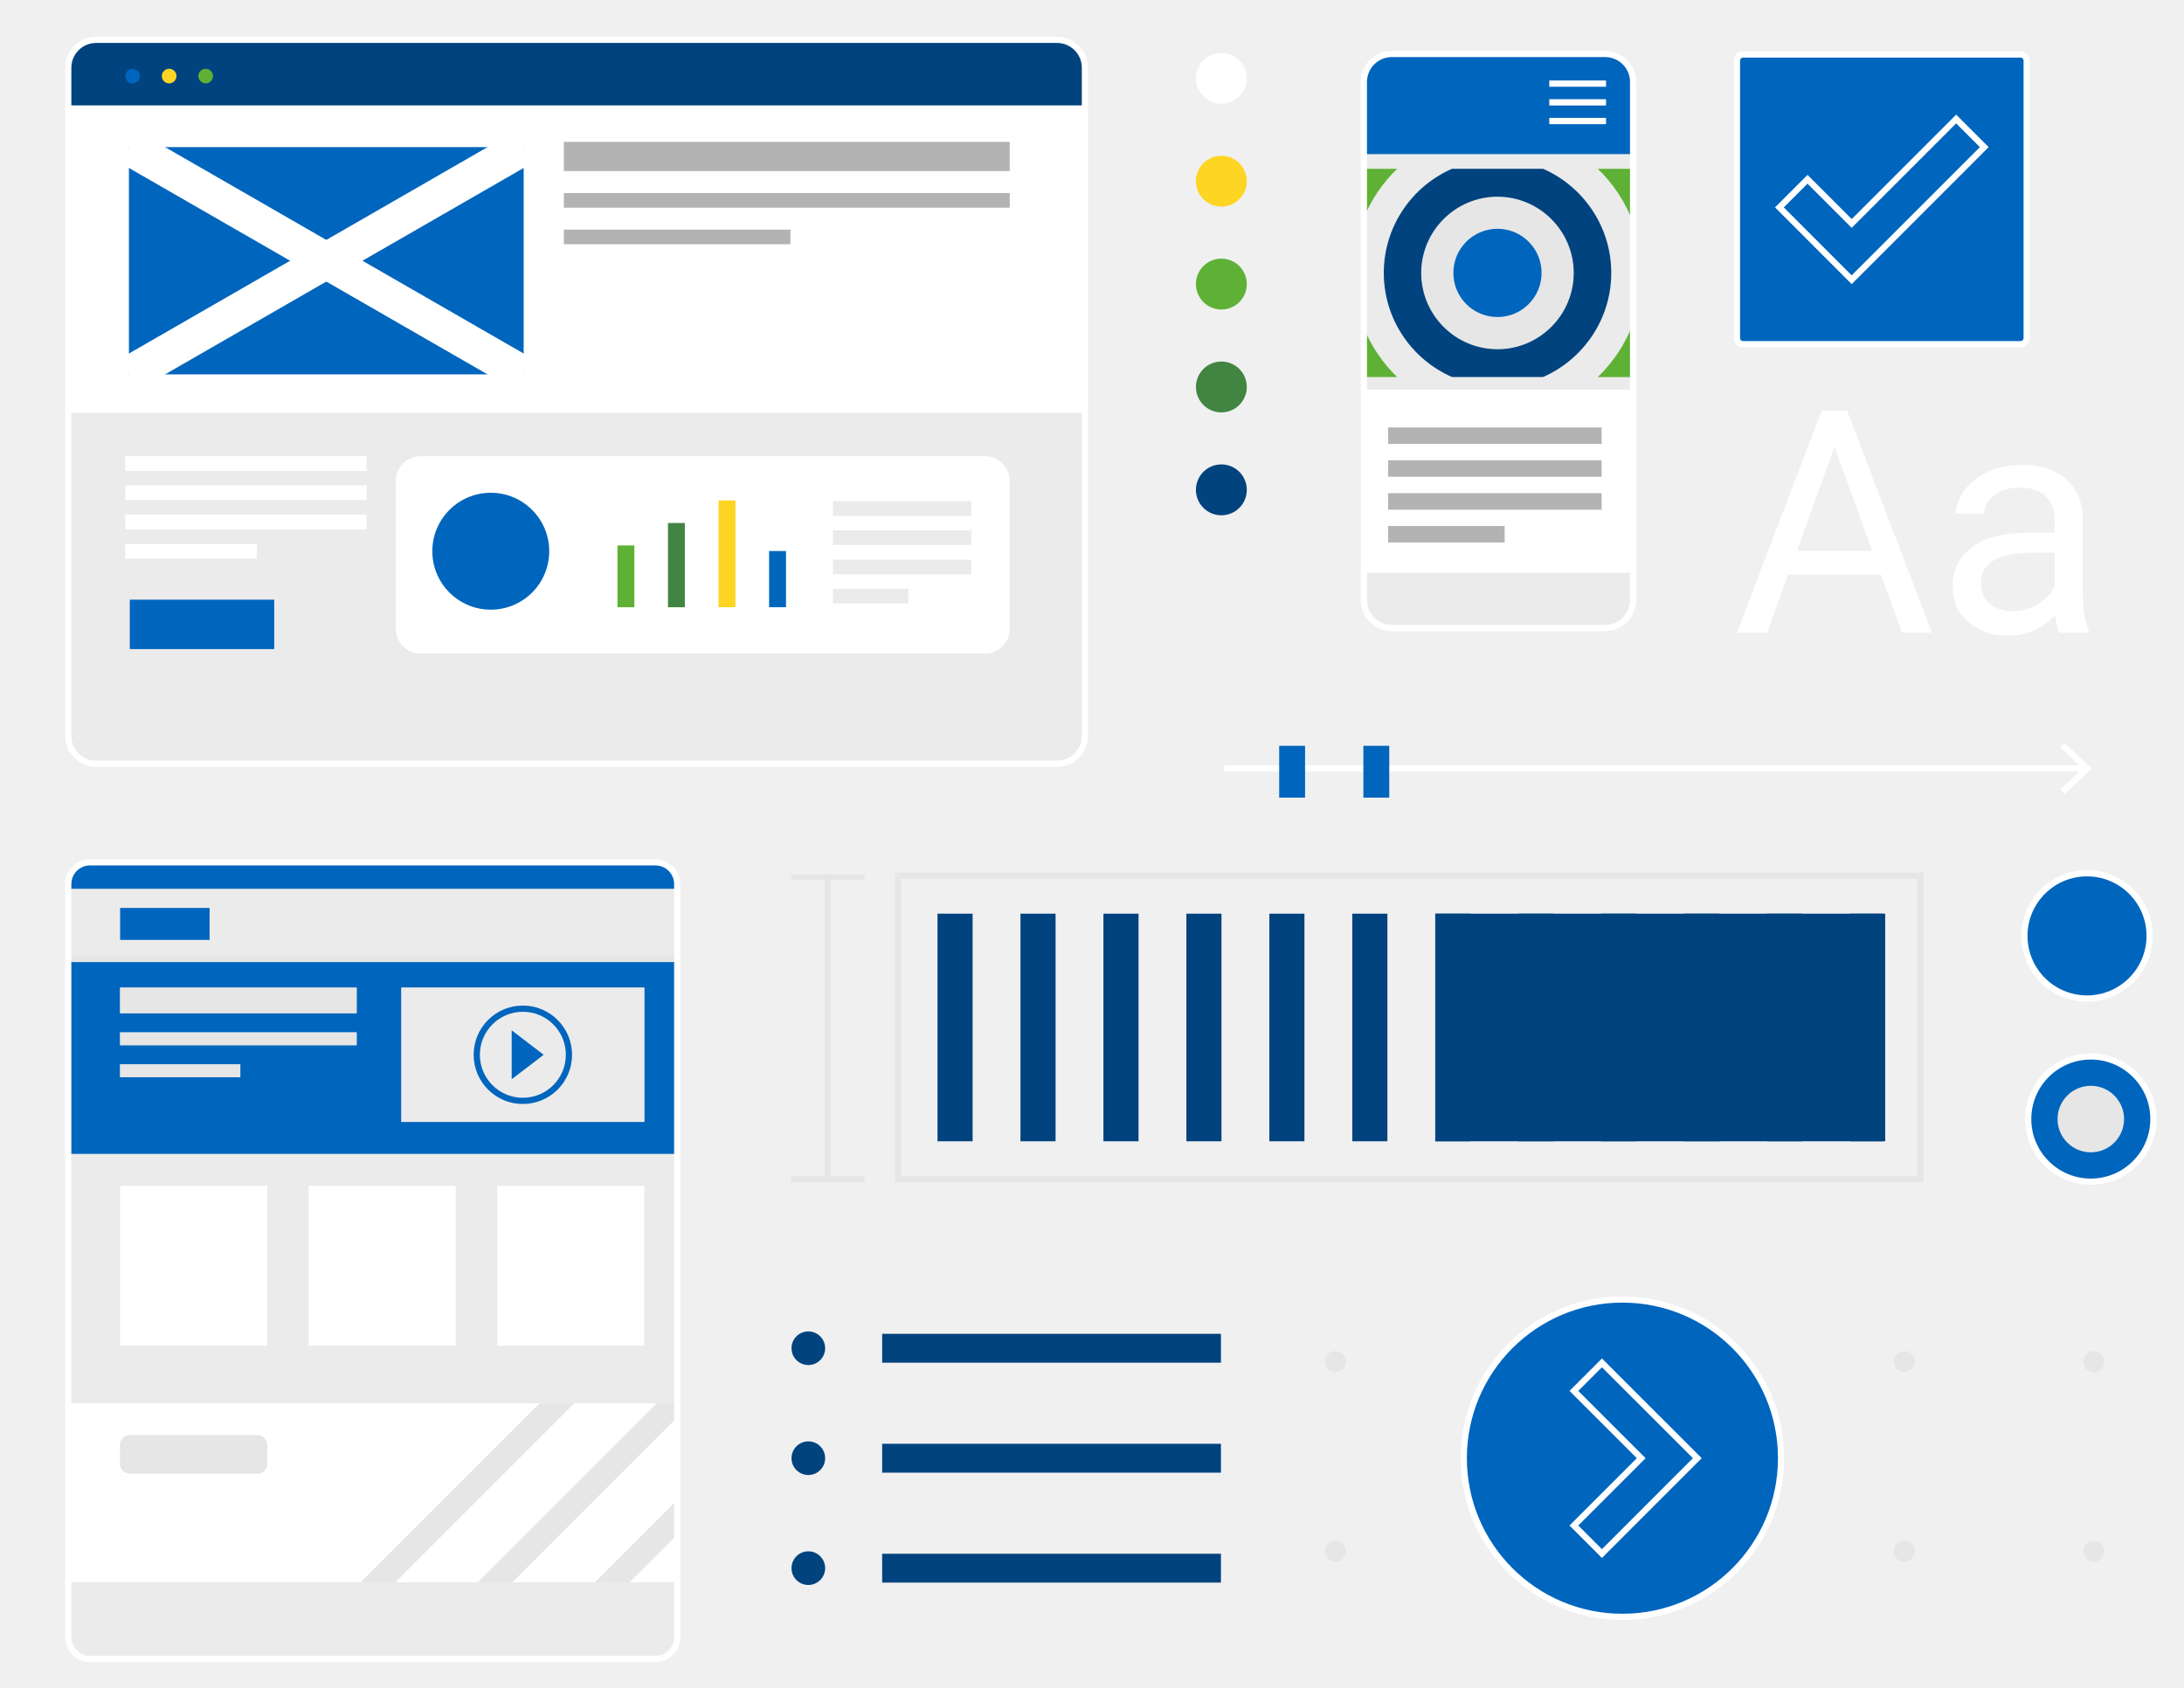
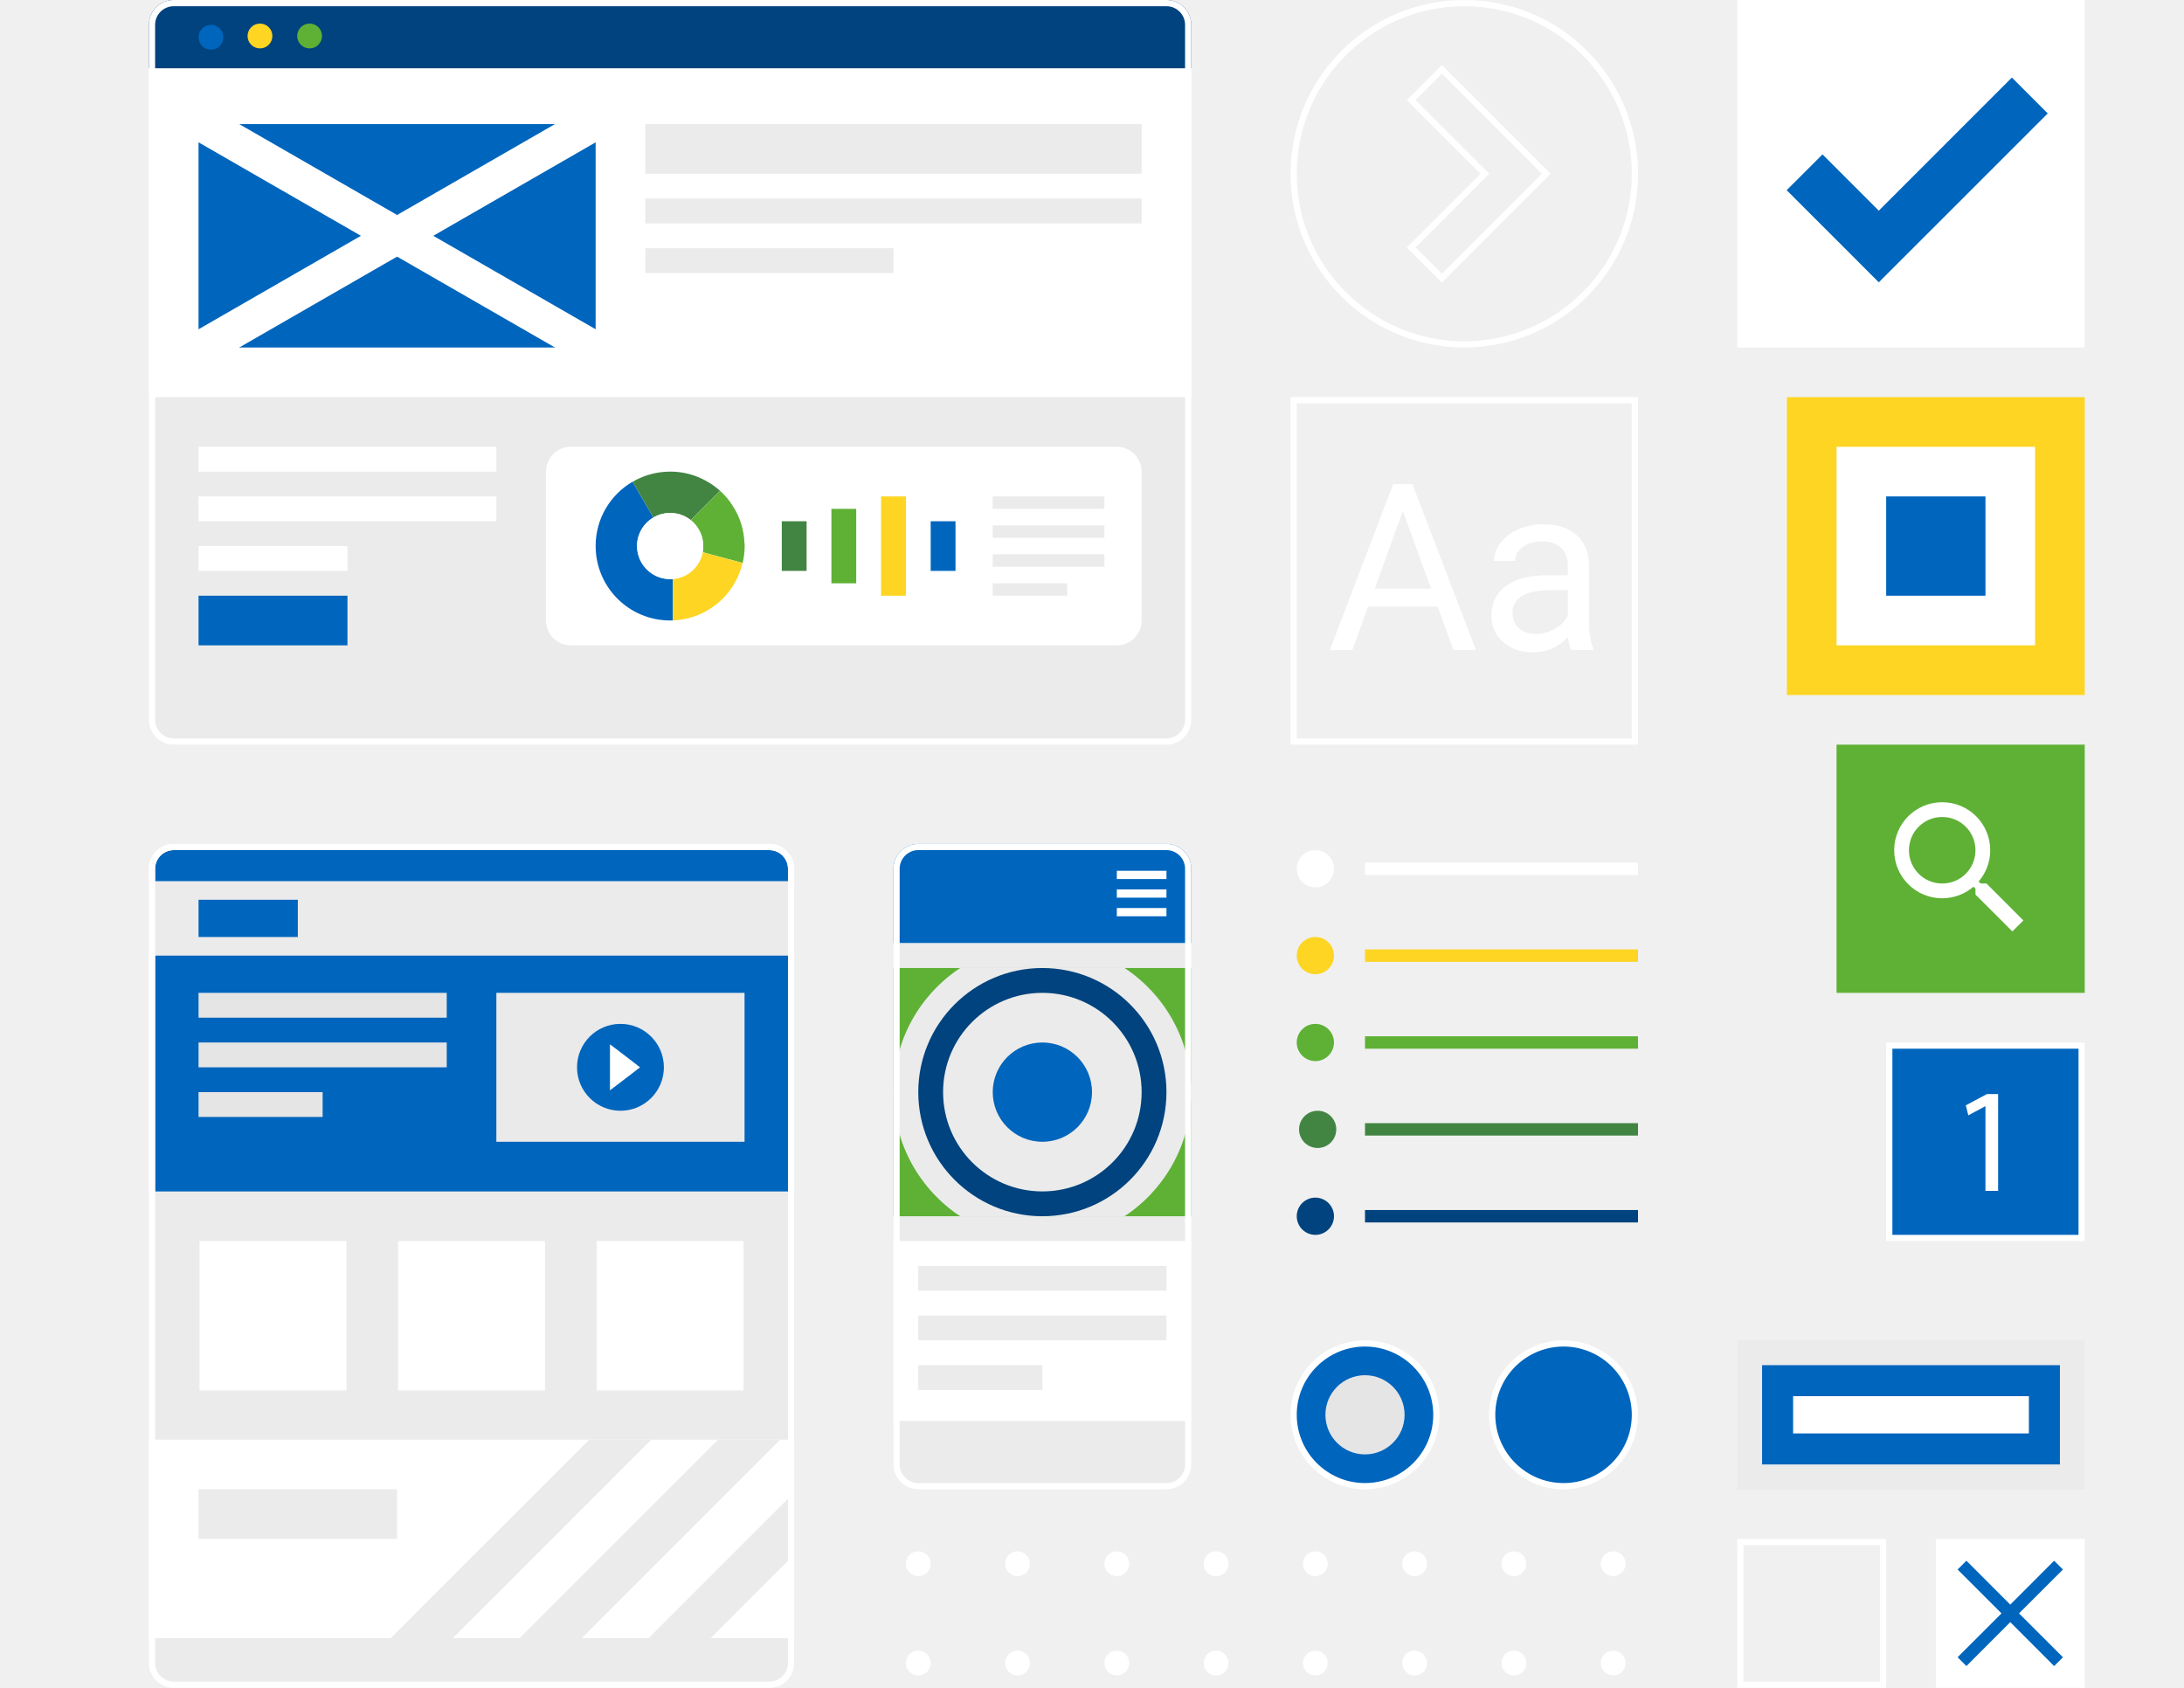
- <svg xmlns="http://www.w3.org/2000/svg" viewBox="0 0 352 272">
-   <circle cx="337.47" cy="219.43" fill="#e6e6e6" r="1.7" />
-   <circle cx="337.47" cy="249.99" fill="#e6e6e6" r="1.7" />
-   <circle cx="306.91" cy="219.43" fill="#e6e6e6" r="1.7" />
-   <circle cx="306.91" cy="249.99" fill="#e6e6e6" r="1.7" />
-   <circle cx="276.34" cy="219.43" fill="#e6e6e6" r="1.7" />
-   <circle cx="276.34" cy="249.99" fill="#e6e6e6" r="1.7" />
-   <circle cx="245.78" cy="219.43" fill="#e6e6e6" r="1.7" />
-   <circle cx="245.78" cy="249.99" fill="#e6e6e6" r="1.7" />
-   <circle cx="215.21" cy="219.43" fill="#e6e6e6" r="1.7" />
-   <circle cx="215.21" cy="249.99" fill="#e6e6e6" r="1.7" />
-   <circle cx="196.85" cy="12.62" fill="#fff" r="4.1" />
-   <circle cx="196.85" cy="29.2" fill="#fdd522" r="4.1" />
-   <circle cx="196.85" cy="45.78" fill="#5eb135" r="4.1" />
-   <circle cx="196.85" cy="62.36" fill="#428542" r="4.1" />
-   <circle cx="196.85" cy="78.94" fill="#00437e" r="4.1" />
-   <circle cx="130.28" cy="217.27" fill="#00437e" r="2.71" />
-   <path d="m142.18 214.95h54.6v4.65h-54.6z" fill="#00437e" />
-   <circle cx="130.28" cy="252.71" fill="#00437e" r="2.71" />
-   <path d="m142.18 250.39h54.6v4.65h-54.6z" fill="#00437e" />
-   <circle cx="130.28" cy="234.99" fill="#00437e" r="2.71" />
-   <path d="m142.18 232.67h54.6v4.65h-54.6z" fill="#00437e" />
-   <path d="m133.41 141.32v48.7" fill="none" stroke="#e6e6e6" stroke-miterlimit="10" />
-   <path d="m127.49 190.03h11.84" fill="none" stroke="#e6e6e6" stroke-miterlimit="10" />
-   <path d="m127.49 141.36h11.84" fill="none" stroke="#e6e6e6" stroke-miterlimit="10" />
-   <path d="m144.73 141.13h164.76v48.9h-164.76z" fill="none" stroke="#e6e6e6" stroke-miterlimit="10" transform="matrix(-1 0 0 -1 454.23 331.16)" />
-   <g fill="#00437e">
-     <path d="m151.1 147.24h5.66v36.68h-5.66z" />
-     <path d="m164.47 147.24h5.66v36.68h-5.66z" />
-     <path d="m177.84 147.24h5.66v36.68h-5.66z" />
-     <path d="m191.21 147.24h5.66v36.68h-5.66z" />
-     <path d="m204.58 147.24h5.66v36.68h-5.66z" />
-     <path d="m217.95 147.24h5.66v36.68h-5.66z" />
-     <path d="m231.32 147.24h5.66v36.68h-5.66z" />
-     <path d="m244.7 147.24h5.66v36.68h-5.66z" />
-     <path d="m258.07 147.24h5.66v36.68h-5.66z" />
-     <path d="m271.44 147.24h5.66v36.68h-5.66z" />
-     <path d="m284.81 147.24h5.66v36.68h-5.66z" />
-     <path d="m298.18 147.24h5.66v36.68h-5.66z" />
-     <path d="m231.36 147.24h72.13v36.68h-72.13z" transform="matrix(-1 0 0 -1 534.84 331.16)" />
+ <svg xmlns="http://www.w3.org/2000/svg" id="New_large" viewBox="0 0 352 272">
+   <defs>
+     <style>.cls-1{fill:#00437e;}.cls-2{fill:#0065bd;}.cls-3{fill:#0065bc;}.cls-4{fill:#ebebeb;}.cls-5{fill:#eaeaea;}.cls-6{fill:#fff;}.cls-7{fill:#e5e5e5;}.cls-8{fill:#fdd522;}.cls-9{fill:#428542;}.cls-10{fill:#5eb135;}.cls-11{fill:none;stroke:#fff;stroke-miterlimit:10;}</style>
+   </defs>
+   <g>
+     <path class="cls-6" d="M263,65v54h-54v-54h54m1-1h-56v56h56v-56h0Z" />
+     <g id="Text">
+       <path class="cls-6" d="M231.7,97.76h-11.21l-2.52,7h-3.64l10.22-26.76h3.09l10.24,26.76h-3.62l-2.55-7Zm-10.14-2.89h9.1l-4.56-12.52-4.54,12.52Z" />
+       <path class="cls-6" d="M253.22,104.76c-.2-.39-.36-1.09-.48-2.1-1.58,1.64-3.47,2.46-5.66,2.46-1.96,0-3.57-.55-4.82-1.66-1.26-1.11-1.88-2.51-1.88-4.22,0-2.07,.79-3.68,2.36-4.82,1.57-1.15,3.79-1.72,6.64-1.72h3.31v-1.56c0-1.19-.36-2.13-1.07-2.84-.71-.7-1.76-1.06-3.14-1.06-1.21,0-2.23,.31-3.05,.92-.82,.61-1.23,1.35-1.23,2.22h-3.42c0-.99,.35-1.95,1.06-2.88,.71-.93,1.66-1.66,2.87-2.2,1.21-.54,2.53-.81,3.98-.81,2.29,0,4.09,.57,5.39,1.72,1.3,1.15,1.97,2.72,2.02,4.73v9.15c0,1.83,.23,3.28,.7,4.36v.29h-3.57Zm-5.64-2.59c1.07,0,2.08-.28,3.03-.83,.96-.55,1.65-1.27,2.08-2.15v-4.08h-2.66c-4.17,0-6.25,1.22-6.25,3.66,0,1.07,.36,1.9,1.07,2.5,.71,.6,1.62,.9,2.74,.9Z" />
+     </g>
  </g>
-   <path d="m303.14 92.6h-14.97l-3.36 9.35h-4.86l13.64-35.73h4.12l13.67 35.73h-4.83zm-13.54-3.85h12.15l-6.08-16.71-6.06 16.71z" fill="#fff" />
-   <path d="m331.87 101.95c-.26-.52-.47-1.46-.64-2.8-2.11 2.19-4.63 3.29-7.56 3.29-2.62 0-4.76-.74-6.44-2.22s-2.52-3.36-2.52-5.63c0-2.76 1.05-4.91 3.15-6.44s5.06-2.29 8.87-2.29h4.42v-2.09c0-1.59-.47-2.85-1.42-3.79s-2.35-1.41-4.2-1.41c-1.62 0-2.98.41-4.07 1.23-1.1.82-1.64 1.81-1.64 2.97h-4.56c0-1.32.47-2.6 1.41-3.84s2.22-2.21 3.83-2.93 3.38-1.08 5.31-1.08c3.06 0 5.46.76 7.19 2.29s2.63 3.64 2.7 6.32v12.22c0 2.44.31 4.38.93 5.82v.39h-4.76zm-7.53-3.46c1.42 0 2.77-.37 4.05-1.1 1.28-.74 2.2-1.69 2.77-2.87v-5.45h-3.56c-5.56 0-8.34 1.63-8.34 4.88 0 1.42.47 2.54 1.42 3.34s2.17 1.2 3.66 1.2z" fill="#fff" />
-   <rect fill="#ebebeb" height="128.37" rx="4" width="97.97" x="11.09" y="138.97" />
-   <path d="m19.36 146.32h14.42v5.15h-14.42z" fill="#0065bd" />
-   <path d="m109.06 143.23v-1.13c0-1.73-1.4-3.13-3.13-3.13h-91.71c-1.73 0-3.13 1.4-3.13 3.13v1.13z" fill="#0065bd" />
-   <path d="m11.09 154.01h97.97v1.03h-97.97z" fill="#e6e6e6" />
-   <path d="m11.09 185.95h97.97v-30.91h-97.97zm53.6-26.79h39.15v21.64h-39.15zm-45.33 0h38.12v4.12h-38.12zm0 7.21h38.12v2.06h-38.12zm19.37 5.15v2.06h-19.37v-2.06z" fill="#0065bd" />
-   <path d="m103.84 159.16h-39.15v21.64h39.15zm-19.32 19.1c-4.48 0-8.12-3.64-8.12-8.12s3.64-8.12 8.12-8.12 8.12 3.64 8.12 8.12-3.64 8.12-8.12 8.12z" fill="#ebebeb" />
-   <path d="m19.36 159.16h38.12v4.12h-38.12z" fill="#e6e6e6" />
-   <path d="m19.36 166.38h38.12v2.06h-38.12z" fill="#e6e6e6" />
-   <path d="m19.36 171.53h19.37v2.06h-19.37z" fill="#e6e6e6" />
-   <path d="m19.36 191.1h23.7v25.76h-23.7z" fill="#fff" />
-   <path d="m11.09 226.13v28.85h47.06l28.85-28.85zm30.4 11.33h-20.57c-.86 0-1.56-.7-1.56-1.56v-3.05c0-.86.7-1.56 1.56-1.56h20.57c.86 0 1.56.7 1.56 1.56v3.05c0 .86-.7 1.56-1.56 1.56z" fill="#fff" />
-   <path d="m109.06 228.49-26.49 26.49h13.36l13.13-13.13z" fill="#fff" />
-   <path d="m92.53 226.13-28.85 28.85h13.36l28.84-28.85z" fill="#fff" />
-   <path d="m109.06 247.38-7.6 7.6h7.6z" fill="#fff" />
-   <path d="m87 226.13-28.85 28.85h5.53l28.85-28.85z" fill="#e6e6e6" />
-   <path d="m109.06 226.13h-3.18l-28.84 28.85h5.53l26.49-26.49z" fill="#e6e6e6" />
-   <path d="m109.06 241.85-13.13 13.13h5.53l7.6-7.6z" fill="#e6e6e6" />
-   <rect fill="#e6e6e6" height="6.18" rx="1.56" width="23.7" x="19.36" y="231.29" />
-   <path d="m80.15 191.1h23.7v25.76h-23.7z" fill="#fff" />
-   <path d="m49.75 191.1h23.7v25.76h-23.7z" fill="#fff" />
-   <circle cx="84.27" cy="169.98" fill="none" r="7.43" stroke="#0065bd" stroke-miterlimit="10" />
-   <path d="m82.47 166.04v3.94 3.94l2.58-1.97 2.57-1.97-2.57-1.97z" fill="#0065bd" />
-   <rect fill="none" height="128.37" rx="3.5" stroke="#fff" stroke-miterlimit="10" width="98.15" x="11" y="138.97" />
-   <rect fill="#0065bd" height="46.69" rx="1" stroke="#fff" stroke-miterlimit="10" width="46.69" x="279.95" y="8.78" />
-   <path d="m298.44 36.01-7.12-7.12-4.53 4.53 7.12 7.13 4.53 4.53 4.53-4.53 16.84-16.84-4.53-4.53z" fill="#0065bd" stroke="#fff" stroke-miterlimit="10" />
-   <path d="m263.22 24.84h-43.41v2.35h5.37c-2.29 2.21-4.13 4.89-5.37 7.87v17.82c1.24 2.99 3.08 5.66 5.37 7.87h-5.37v2.03h43.41zm-14.54 35.92h-14.66c-6.46-2.83-11-9.29-11-16.78s4.53-13.95 10.99-16.78h14.66c6.46 2.83 10.99 9.29 10.99 16.78s-4.53 13.95-11 16.78zm14.54 0h-5.71c2.51-2.41 4.48-5.38 5.71-8.7zm-5.71-33.57h5.71v8.7c-1.23-3.32-3.2-6.28-5.71-8.7z" fill="#ebebeb" />
-   <path d="m241.35 31.69c-6.78 0-12.29 5.52-12.29 12.29s5.52 12.29 12.29 12.29 12.29-5.52 12.29-12.29-5.52-12.29-12.29-12.29zm0 19.4c-3.93 0-7.11-3.18-7.11-7.11s3.18-7.11 7.11-7.11 7.11 3.18 7.11 7.11-3.18 7.11-7.11 7.11z" fill="#e6e6e6" />
-   <path d="m219.82 92.3v5.08c0 2.22 1.8 4.02 4.02 4.02h35.36c2.22 0 4.02-1.8 4.02-4.02v-5.08h-43.41z" fill="#ebebeb" />
-   <path d="m263.22 12.53c0-2.22-1.8-4.02-4.02-4.02h-35.36c-2.22 0-4.02 1.8-4.02 4.02v12.31h43.41v-12.31z" fill="#0065bd" />
-   <path d="m249.7 12.97h9.15v1.01h-9.15z" fill="#fff" />
-   <path d="m249.7 15.99h9.15v1.01h-9.15z" fill="#fff" />
-   <path d="m249.7 19h9.15v1.01h-9.15z" fill="#fff" />
-   <path d="m241.35 36.87c-3.93 0-7.11 3.18-7.11 7.11s3.18 7.11 7.11 7.11 7.11-3.18 7.11-7.11-3.18-7.11-7.11-7.11z" fill="#0065bd" />
-   <path d="m248.68 27.2h-14.66c-6.46 2.83-10.99 9.29-10.99 16.78s4.53 13.95 11 16.78h14.66c6.46-2.83 11-9.29 11-16.78s-4.53-13.95-10.99-16.78zm-7.33 29.08c-6.78 0-12.29-5.52-12.29-12.29s5.52-12.29 12.29-12.29 12.29 5.52 12.29 12.29-5.52 12.29-12.29 12.29z" fill="#00437e" />
-   <path d="m263.22 60.77v-8.7c-1.23 3.32-3.2 6.28-5.71 8.7z" fill="#5eb135" />
-   <path d="m219.82 27.2v7.87c1.24-2.99 3.08-5.66 5.37-7.87z" fill="#5eb135" />
-   <path d="m257.51 27.2c2.51 2.41 4.48 5.38 5.71 8.7v-8.7z" fill="#5eb135" />
-   <path d="m219.82 52.89v7.87h5.37c-2.29-2.21-4.13-4.89-5.37-7.87z" fill="#5eb135" />
-   <path d="m263.22 62.8h-43.41v29.5h43.41zm-20.72 24.62h-18.77v-2.65h18.77zm15.64-5.3h-34.4v-2.65h34.4zm0-5.3h-34.4v-2.65h34.4zm-34.4-5.3v-2.65h34.4v2.65z" fill="#fff" />
-   <path d="m223.73 68.89h34.4v2.65h-34.4z" fill="#b3b3b3" />
-   <path d="m223.73 74.18h34.4v2.65h-34.4z" fill="#b3b3b3" />
-   <path d="m223.73 79.48h34.4v2.65h-34.4z" fill="#b3b3b3" />
-   <path d="m223.73 84.77h18.77v2.65h-18.77z" fill="#b3b3b3" />
-   <rect fill="none" height="92.51" rx="4.5" stroke="#fff" stroke-miterlimit="10" width="43.39" x="219.82" y="8.7" />
-   <circle cx="336.37" cy="150.82" fill="#0065bd" r="10.09" stroke="#fff" stroke-miterlimit="10" />
-   <circle cx="336.98" cy="180.34" fill="#0065bd" r="10.09" stroke="#fff" stroke-miterlimit="10" />
-   <circle cx="336.98" cy="180.34" fill="#e6e6e6" r="5.36" />
-   <circle cx="261.49" cy="234.99" fill="#0065bd" r="25.57" stroke="#fff" stroke-miterlimit="10" />
-   <path d="m258.19 250.36-4.52-4.52 10.85-10.85-10.85-10.84 4.52-4.52 15.37 15.36z" fill="none" stroke="#fff" stroke-miterlimit="10" />
-   <path d="m197.3 123.84h138.77" fill="none" stroke="#fff" stroke-miterlimit="10" />
-   <path d="m332.75 127.93-.68-.73 3.61-3.36-3.61-3.36.68-.73 4.4 4.09z" fill="#fff" />
-   <path d="m206.17 120.19h4.17v8.35h-4.17z" fill="#0065bd" />
-   <path d="m219.74 120.19h4.17v8.35h-4.17z" fill="#0065bd" />
-   <rect fill="#ebebeb" height="116.66" rx="4" width="163.78" x="11.04" y="6.43" />
-   <path d="m11.04 16.97h163.48v49.56h-163.48z" fill="#fff" />
-   <path d="m171.24 6.43h-156.62c-1.98 0-3.58 1.6-3.58 3.58v6.97h163.78v-6.97c0-1.98-1.6-3.58-3.58-3.58z" fill="#00437e" />
-   <rect fill="#fff" height="31.81" rx="4" width="98.96" x="63.78" y="73.52" />
-   <path d="m44.2 104.6h-23.28v-7.96h23.28z" fill="#0065bd" />
-   <path d="m90.88 22.86h71.86v4.71h-71.86z" fill="#b3b3b3" />
-   <path d="m20.19 73.52h38.88v2.36h-38.88z" fill="#fff" />
-   <path d="m20.19 78.23h38.88v2.36h-38.88z" fill="#fff" />
-   <path d="m20.19 82.94h38.88v2.36h-38.88z" fill="#fff" />
-   <path d="m20.19 87.66h21.21v2.36h-21.21z" fill="#fff" />
-   <path d="m134.25 80.76h22.3v2.36h-22.3z" fill="#ebebeb" />
-   <path d="m134.25 85.47h22.3v2.36h-22.3z" fill="#ebebeb" />
-   <path d="m134.25 90.19h22.3v2.36h-22.3z" fill="#ebebeb" />
-   <path d="m134.25 94.9h12.16v2.36h-12.16z" fill="#ebebeb" />
-   <path d="m90.88 31.11h71.86v2.36h-71.86z" fill="#b3b3b3" />
-   <path d="m90.88 37h36.52v2.36h-36.52z" fill="#b3b3b3" />
-   <path d="m20.78 23.71h63.62v36.62h-63.62z" fill="#0065bd" />
-   <path d="m83.16 62.97-63.61-36.61 2.47-5.29 63.61 36.61z" fill="#fff" />
-   <path d="m22.02 62.97-2.47-5.29 63.61-36.61 2.47 5.29z" fill="#fff" />
-   <circle cx="21.37" cy="12.26" fill="#0065bd" r="1.18" />
-   <circle cx="27.26" cy="12.26" fill="#fdd522" r="1.18" />
-   <circle cx="33.15" cy="12.26" fill="#5eb135" r="1.18" />
-   <circle cx="79.1" cy="88.83" fill="#0065bd" r="9.42" />
-   <path d="m99.52 87.9h2.72v9.96h-2.72z" fill="#5eb135" />
-   <path d="m107.66 84.28h2.72v13.58h-2.72z" fill="#428542" />
-   <path d="m115.81 80.65h2.72v17.2h-2.72z" fill="#fdd522" />
-   <path d="m123.96 88.8h2.72v9.05h-2.72z" fill="#0065bd" />
-   <rect fill="none" height="116.66" rx="4.5" stroke="#fff" stroke-miterlimit="10" width="163.86" x="11" y="6.42" />
+   <g>
+     <g>
+       <g>
+         <circle class="cls-2" cx="220" cy="228" r="11.5" />
+         <path class="cls-6" d="M220,217c6.07,0,11,4.93,11,11s-4.93,11-11,11-11-4.93-11-11,4.93-11,11-11m0-1c-6.63,0-12,5.37-12,12s5.37,12,12,12,12-5.37,12-12-5.37-12-12-12h0Z" />
+       </g>
+       <circle class="cls-7" cx="220" cy="228" r="6.38" />
+     </g>
+     <g>
+       <circle class="cls-2" cx="252" cy="228" r="11.5" />
+       <path class="cls-6" d="M252,217c6.07,0,11,4.93,11,11s-4.93,11-11,11-11-4.93-11-11,4.93-11,11-11m0-1c-6.63,0-12,5.37-12,12s5.37,12,12,12,12-5.37,12-12-5.37-12-12-12h0Z" />
+     </g>
+   </g>
+   <g id="Page_nav">
+     <path class="cls-6" d="M236,1c14.89,0,27,12.11,27,27s-12.11,27-27,27-27-12.11-27-27S221.11,1,236,1m0-1c-15.46,0-28,12.54-28,28s12.54,28,28,28,28-12.54,28-28S251.46,0,236,0h0Z" />
+     <polygon class="cls-11" points="232.4 44.82 227.45 39.87 239.32 28 227.45 16.13 232.4 11.18 249.22 28 232.4 44.82" />
+   </g>
+   <g>
+     <circle class="cls-6" cx="148" cy="252" r="2" />
+     <circle class="cls-6" cx="148" cy="268" r="2" />
+     <circle class="cls-6" cx="164" cy="252" r="2" />
+     <circle class="cls-6" cx="164" cy="268" r="2" />
+     <circle class="cls-6" cx="180" cy="252" r="2" />
+     <circle class="cls-6" cx="180" cy="268" r="2" />
+     <circle class="cls-6" cx="196" cy="252" r="2" />
+     <circle class="cls-6" cx="196" cy="268" r="2" />
+     <circle class="cls-6" cx="212" cy="252" r="2" />
+     <circle class="cls-6" cx="212" cy="268" r="2" />
+     <circle class="cls-6" cx="228" cy="252" r="2" />
+     <circle class="cls-6" cx="228" cy="268" r="2" />
+     <circle class="cls-6" cx="244" cy="252" r="2" />
+     <circle class="cls-6" cx="244" cy="268" r="2" />
+     <circle class="cls-6" cx="260" cy="252" r="2" />
+     <circle class="cls-6" cx="260" cy="268" r="2" />
+   </g>
+   <g>
+     <rect class="cls-6" x="280" width="56" height="56" />
+     <polygon class="cls-3" points="302.81 33.95 293.74 24.88 287.96 30.65 297.04 39.72 302.81 45.5 308.59 39.72 330.04 18.28 324.26 12.5 302.81 33.95" />
+   </g>
+   <g>
+     <rect class="cls-8" x="288" y="64" width="48" height="48" transform="translate(624 176) rotate(-180)" />
+     <rect class="cls-6" x="296" y="72" width="32" height="32" />
+     <rect class="cls-2" x="304" y="80" width="16" height="16" />
+   </g>
+   <g>
+     <rect class="cls-2" x="304.5" y="168.5" width="31" height="31" />
+     <path class="cls-6" d="M335,169v30h-30v-30h30m1-1h-32v32h32v-32h0Z" />
+   </g>
+   <path class="cls-6" d="M320,178.28h-.05l-2.71,1.46-.41-1.61,3.41-1.82h1.8v15.6h-2.04v-13.63Z" />
+   <g id="Desktop">
+     <rect class="cls-4" x="24" width="168" height="120" rx="4" ry="4" />
+     <rect class="cls-6" x="24" y="11" width="168" height="53" />
+     <rect class="cls-3" x="32" y="96" width="24" height="8" />
+     <rect class="cls-6" x="32" y="72" width="48" height="4" />
+     <rect class="cls-6" x="32" y="80" width="48" height="4" />
+     <rect class="cls-6" x="32" y="88" width="24" height="4" />
+     <g>
+       <g>
+         <rect class="cls-4" x="104" y="20" width="80" height="8" />
+         <g>
+           <rect class="cls-4" x="104" y="32" width="80" height="4" />
+           <rect class="cls-4" x="104" y="40" width="40" height="4" />
+         </g>
+       </g>
+       <rect class="cls-3" x="32" y="20" width="64" height="36" />
+     </g>
+     <polygon class="cls-6" points="94.62 58.98 30.91 22.31 33.38 17.02 97.09 53.69 94.62 58.98" />
+     <path class="cls-1" d="M28,0H188c2.21,0,4,1.79,4,4v7H24V4c0-2.21,1.79-4,4-4Z" />
+     <polygon class="cls-6" points="33.38 58.98 30.91 53.69 94.62 17.02 97.09 22.31 33.38 58.98" />
+     <circle class="cls-2" cx="34" cy="6" r="2" />
+     <path class="cls-6" d="M188,1c1.65,0,3,1.35,3,3V116c0,1.65-1.35,3-3,3H28c-1.65,0-3-1.35-3-3V4c0-1.65,1.35-3,3-3H188m0-1H28c-2.21,0-4,1.79-4,4V116c0,2.21,1.79,4,4,4H188c2.21,0,4-1.79,4-4V4c0-2.21-1.79-4-4-4h0Z" />
+     <circle class="cls-8" cx="41.9" cy="5.8" r="2" />
+     <circle class="cls-10" cx="49.9" cy="5.8" r="2" />
+     <rect class="cls-6" x="88" y="72" width="96" height="32" rx="4" ry="4" />
+     <rect class="cls-4" x="160" y="80" width="18" height="2" />
+     <g id="Pie">
+       <g>
+         <path class="cls-10" d="M119.99,87.57c-.04-1.09-.22-2.15-.53-3.14-.32-1.03-.76-2-1.35-2.88-.56-.92-1.26-1.74-2.06-2.46l-4.72,4.72c.38,.32,.71,.66,1,1.05,.28,.39,.51,.81,.68,1.28,.17,.44,.28,.92,.31,1.41,.03,.15,.03,.29,.03,.44,0,.33-.03,.67-.09,.99,0,0,0,0,0,.01l6.44,1.73c.2-.88,.32-1.8,.32-2.74,0-.14,0-.28-.01-.42Z" />
+         <path class="cls-2" d="M108.46,93.31v6.68c-.15,0-.31,0-.47,0-6.62,0-11.99-5.37-11.99-12.01,0-4.42,2.39-8.27,5.95-10.35l3.36,5.76c-1.57,.93-2.64,2.65-2.64,4.6,0,2.95,2.4,5.33,5.33,5.33,.16,0,.31-.01,.46-.02Z" />
+         <path class="cls-8" d="M113.24,89c-.08,.48-.24,.92-.44,1.33-.21,.43-.47,.81-.76,1.16-.31,.35-.65,.65-1.04,.92-.36,.25-.77,.45-1.2,.6-.41,.16-.85,.25-1.31,.29,0,0-.02,0-.03,0v6.68c1.06-.04,2.08-.22,3.04-.52,.99-.29,1.95-.73,2.81-1.27,.89-.55,1.71-1.21,2.42-1.97,.71-.76,1.34-1.62,1.83-2.55,.5-.92,.87-1.9,1.11-2.94l-6.44-1.73Z" />
+         <path class="cls-9" d="M116.04,79.09l-4.72,4.72h0c-.39-.3-.8-.56-1.27-.74-.44-.19-.92-.31-1.43-.36-.2-.03-.4-.04-.61-.04-.29,0-.57,.02-.84,.06-.66,.11-1.29,.33-1.85,.67l-3.36-5.76c1.56-.91,3.34-1.48,5.24-1.61,.27-.02,.54-.03,.8-.03,.82,0,1.62,.08,2.38,.23,1.07,.22,2.09,.57,3.03,1.06,.96,.48,1.85,1.09,2.64,1.8Z" />
+       </g>
+       <path class="cls-6" d="M102.67,88c0-2.65,1.96-4.87,4.49-5.27,.27-.04,.55-.07,.84-.07,.21,0,.41,.01,.61,.04,.51,.05,.99,.17,1.43,.36,.47,.19,.88,.44,1.27,.73,.39,.32,.72,.67,1.01,1.07,.28,.39,.51,.81,.68,1.28,.17,.44,.28,.92,.31,1.41,.03,.15,.03,.29,.03,.44,0,.33-.03,.67-.09,.99-.08,.48-.24,.93-.44,1.35-.21,.43-.47,.81-.76,1.16-.31,.35-.65,.65-1.04,.92-.36,.25-.77,.45-1.2,.6-.41,.16-.85,.25-1.31,.29-.16,.01-.32,.03-.49,.03-2.93,0-5.33-2.39-5.33-5.33Z" />
+     </g>
+     <g>
+       <rect class="cls-9" x="126" y="84" width="4" height="8" />
+       <rect class="cls-10" x="134" y="82" width="4" height="12" />
+       <rect class="cls-8" x="142" y="80" width="4" height="16" />
+       <rect class="cls-2" x="150" y="84" width="4" height="8" />
+     </g>
+     <rect class="cls-4" x="160" y="84.67" width="18" height="2" />
+     <rect class="cls-4" x="160" y="89.33" width="18" height="2" />
+     <rect class="cls-4" x="160" y="94" width="12" height="2" />
+   </g>
+   <g id="Tablet">
+     <g>
+       <rect class="cls-2" x="24.5" y="136.5" width="103" height="135" rx="3.5" ry="3.5" />
+       <path class="cls-6" d="M124,137c1.65,0,3,1.35,3,3v128c0,1.65-1.35,3-3,3H28c-1.65,0-3-1.35-3-3V140c0-1.65,1.35-3,3-3H124m0-1H28c-2.21,0-4,1.79-4,4v128c0,2.21,1.79,4,4,4H124c2.21,0,4-1.79,4-4V140c0-2.21-1.79-4-4-4h0Z" />
+     </g>
+     <rect class="cls-4" x="24" y="142" width="104" height="12" />
+     <path class="cls-4" d="M24,192h104v76c0,2.21-1.79,4-4,4H28c-2.21,0-4-1.79-4-4v-76h0Z" />
+     <rect class="cls-6" x="24" y="232" width="104" height="32" />
+     <g>
+       <polygon class="cls-4" points="104.98 232 72.97 264 62.96 264 94.97 232 104.98 232" />
+       <polygon class="cls-4" points="125.75 232 93.75 264 83.74 264 115.75 232 125.75 232" />
+       <polygon class="cls-4" points="127.04 241.48 127.04 251.49 114.53 264 104.52 264 127.04 241.48" />
+     </g>
+     <rect class="cls-6" x="32.16" y="200" width="23.68" height="24.07" />
+     <rect class="cls-6" x="96.16" y="200" width="23.68" height="24.07" />
+     <rect class="cls-6" x="64.16" y="200" width="23.68" height="24.07" />
+     <rect class="cls-2" x="32" y="145" width="16" height="6" />
+     <rect class="cls-7" x="32" y="160" width="40" height="4" />
+     <rect class="cls-7" x="32" y="168" width="40" height="4" />
+     <rect class="cls-5" x="80" y="160" width="40" height="24" />
+     <g>
+       <circle class="cls-3" cx="100" cy="172" r="7" />
+       <polygon class="cls-6" points="98.31 168.29 98.31 172 98.31 175.71 100.74 173.86 103.16 172 100.74 170.14 98.31 168.29" />
+     </g>
+     <rect class="cls-4" x="32" y="240" width="32" height="8" />
+     <rect class="cls-7" x="32" y="176" width="20" height="4" />
+     <path class="cls-6" d="M124,137c1.65,0,3,1.35,3,3v128c0,1.65-1.35,3-3,3H28c-1.65,0-3-1.35-3-3V140c0-1.65,1.35-3,3-3H124m0-1H28c-2.21,0-4,1.79-4,4v128c0,2.21,1.79,4,4,4H124c2.21,0,4-1.79,4-4V140c0-2.21-1.79-4-4-4h0Z" />
+   </g>
+   <g id="Mobile">
+     <path class="cls-2" d="M192,152h-48v-12c0-2.21,1.79-4,4-4h40c2.21,0,4,1.79,4,4v12Z" />
+     <path class="cls-4" d="M144,152h48v84c0,2.21-1.79,4-4,4h-40c-2.21,0-4-1.79-4-4v-84h0Z" />
+     <g>
+       <rect class="cls-10" x="144" y="156" width="48" height="40" />
+       <g>
+         <path class="cls-4" d="M192,176c0,8.35-4.27,15.71-10.75,20h-26.5c-6.48-4.29-10.75-11.65-10.75-20s4.27-15.71,10.75-20h26.5c6.48,4.29,10.75,11.65,10.75,20Z" />
+         <circle class="cls-1" cx="168" cy="176" r="20" />
+         <circle class="cls-4" cx="168" cy="176" r="16" />
+         <circle class="cls-4" cx="168" cy="176" r="12" />
+         <circle class="cls-2" cx="168" cy="176" r="8" />
+       </g>
+     </g>
+     <g id="Outline">
+       <path class="cls-6" d="M188,137c1.65,0,3,1.35,3,3v96c0,1.65-1.35,3-3,3h-40c-1.65,0-3-1.35-3-3v-96c0-1.65,1.35-3,3-3h40m0-1h-40c-2.21,0-4,1.79-4,4v96c0,2.21,1.79,4,4,4h40c2.21,0,4-1.79,4-4v-96c0-2.21-1.79-4-4-4h0Z" />
+     </g>
+     <rect class="cls-6" x="144" y="200" width="48" height="29" />
+     <rect class="cls-4" x="148" y="204" width="40" height="4" />
+     <rect class="cls-4" x="148" y="212" width="40" height="4" />
+     <rect class="cls-4" x="148" y="220" width="20" height="4" />
+     <g>
+       <rect class="cls-6" x="180" y="140.33" width="8" height="1.33" />
+       <rect class="cls-6" x="180" y="143.33" width="8" height="1.33" />
+       <rect class="cls-6" x="180" y="146.33" width="8" height="1.33" />
+     </g>
+   </g>
+   <g>
+     <g>
+       <circle class="cls-6" cx="212" cy="140" r="3" />
+       <rect class="cls-6" x="220" y="139" width="44" height="2" />
+     </g>
+     <g>
+       <circle class="cls-8" cx="212" cy="154" r="3" />
+       <rect class="cls-8" x="220" y="153" width="44" height="2" />
+     </g>
+     <g>
+       <circle class="cls-10" cx="212" cy="168" r="3" />
+       <rect class="cls-10" x="220" y="167" width="44" height="2" />
+     </g>
+     <g>
+       <circle class="cls-9" cx="212.37" cy="182" r="3" />
+       <rect class="cls-9" x="220" y="181" width="44" height="2" />
+     </g>
+     <g>
+       <circle class="cls-1" cx="212" cy="196" r="3" />
+       <rect class="cls-1" x="220" y="195" width="44" height="2" />
+     </g>
+   </g>
+   <g>
+     <g>
+       <rect class="cls-6" x="312" y="248" width="24" height="24" transform="translate(648 520) rotate(-180)" />
+       <polygon class="cls-3" points="332.49 267.07 331.07 268.49 324 261.41 316.93 268.49 315.51 267.07 322.59 260 315.51 252.93 316.93 251.51 324 258.59 331.07 251.51 332.49 252.93 325.41 260 332.49 267.07" />
+     </g>
+     <path class="cls-6" d="M303,249v22h-22v-22h22m1-1h-24v24h24v-24h0Z" />
+   </g>
+   <rect class="cls-4" x="280" y="216" width="56" height="24" transform="translate(616 456) rotate(180)" />
+   <rect class="cls-2" x="284" y="220" width="48" height="16" transform="translate(616 456) rotate(180)" />
+   <rect class="cls-6" x="289" y="225" width="38" height="6" transform="translate(616 456) rotate(180)" />
+   <g>
+     <rect class="cls-10" x="296" y="120" width="40" height="40" />
+     <path class="cls-6" d="M320.17,142.38h-.94l-.33-.32c1.17-1.36,1.87-3.12,1.87-5.04,0-4.27-3.46-7.74-7.74-7.74s-7.74,3.46-7.74,7.74,3.46,7.74,7.74,7.74c1.92,0,3.68-.7,5.04-1.87l.32,.33v.94l5.95,5.94,1.77-1.77-5.94-5.95h0Zm-7.14,0c-2.96,0-5.36-2.39-5.36-5.36s2.39-5.36,5.36-5.36,5.36,2.39,5.36,5.36-2.39,5.36-5.36,5.36Z" />
+   </g>
</svg>
